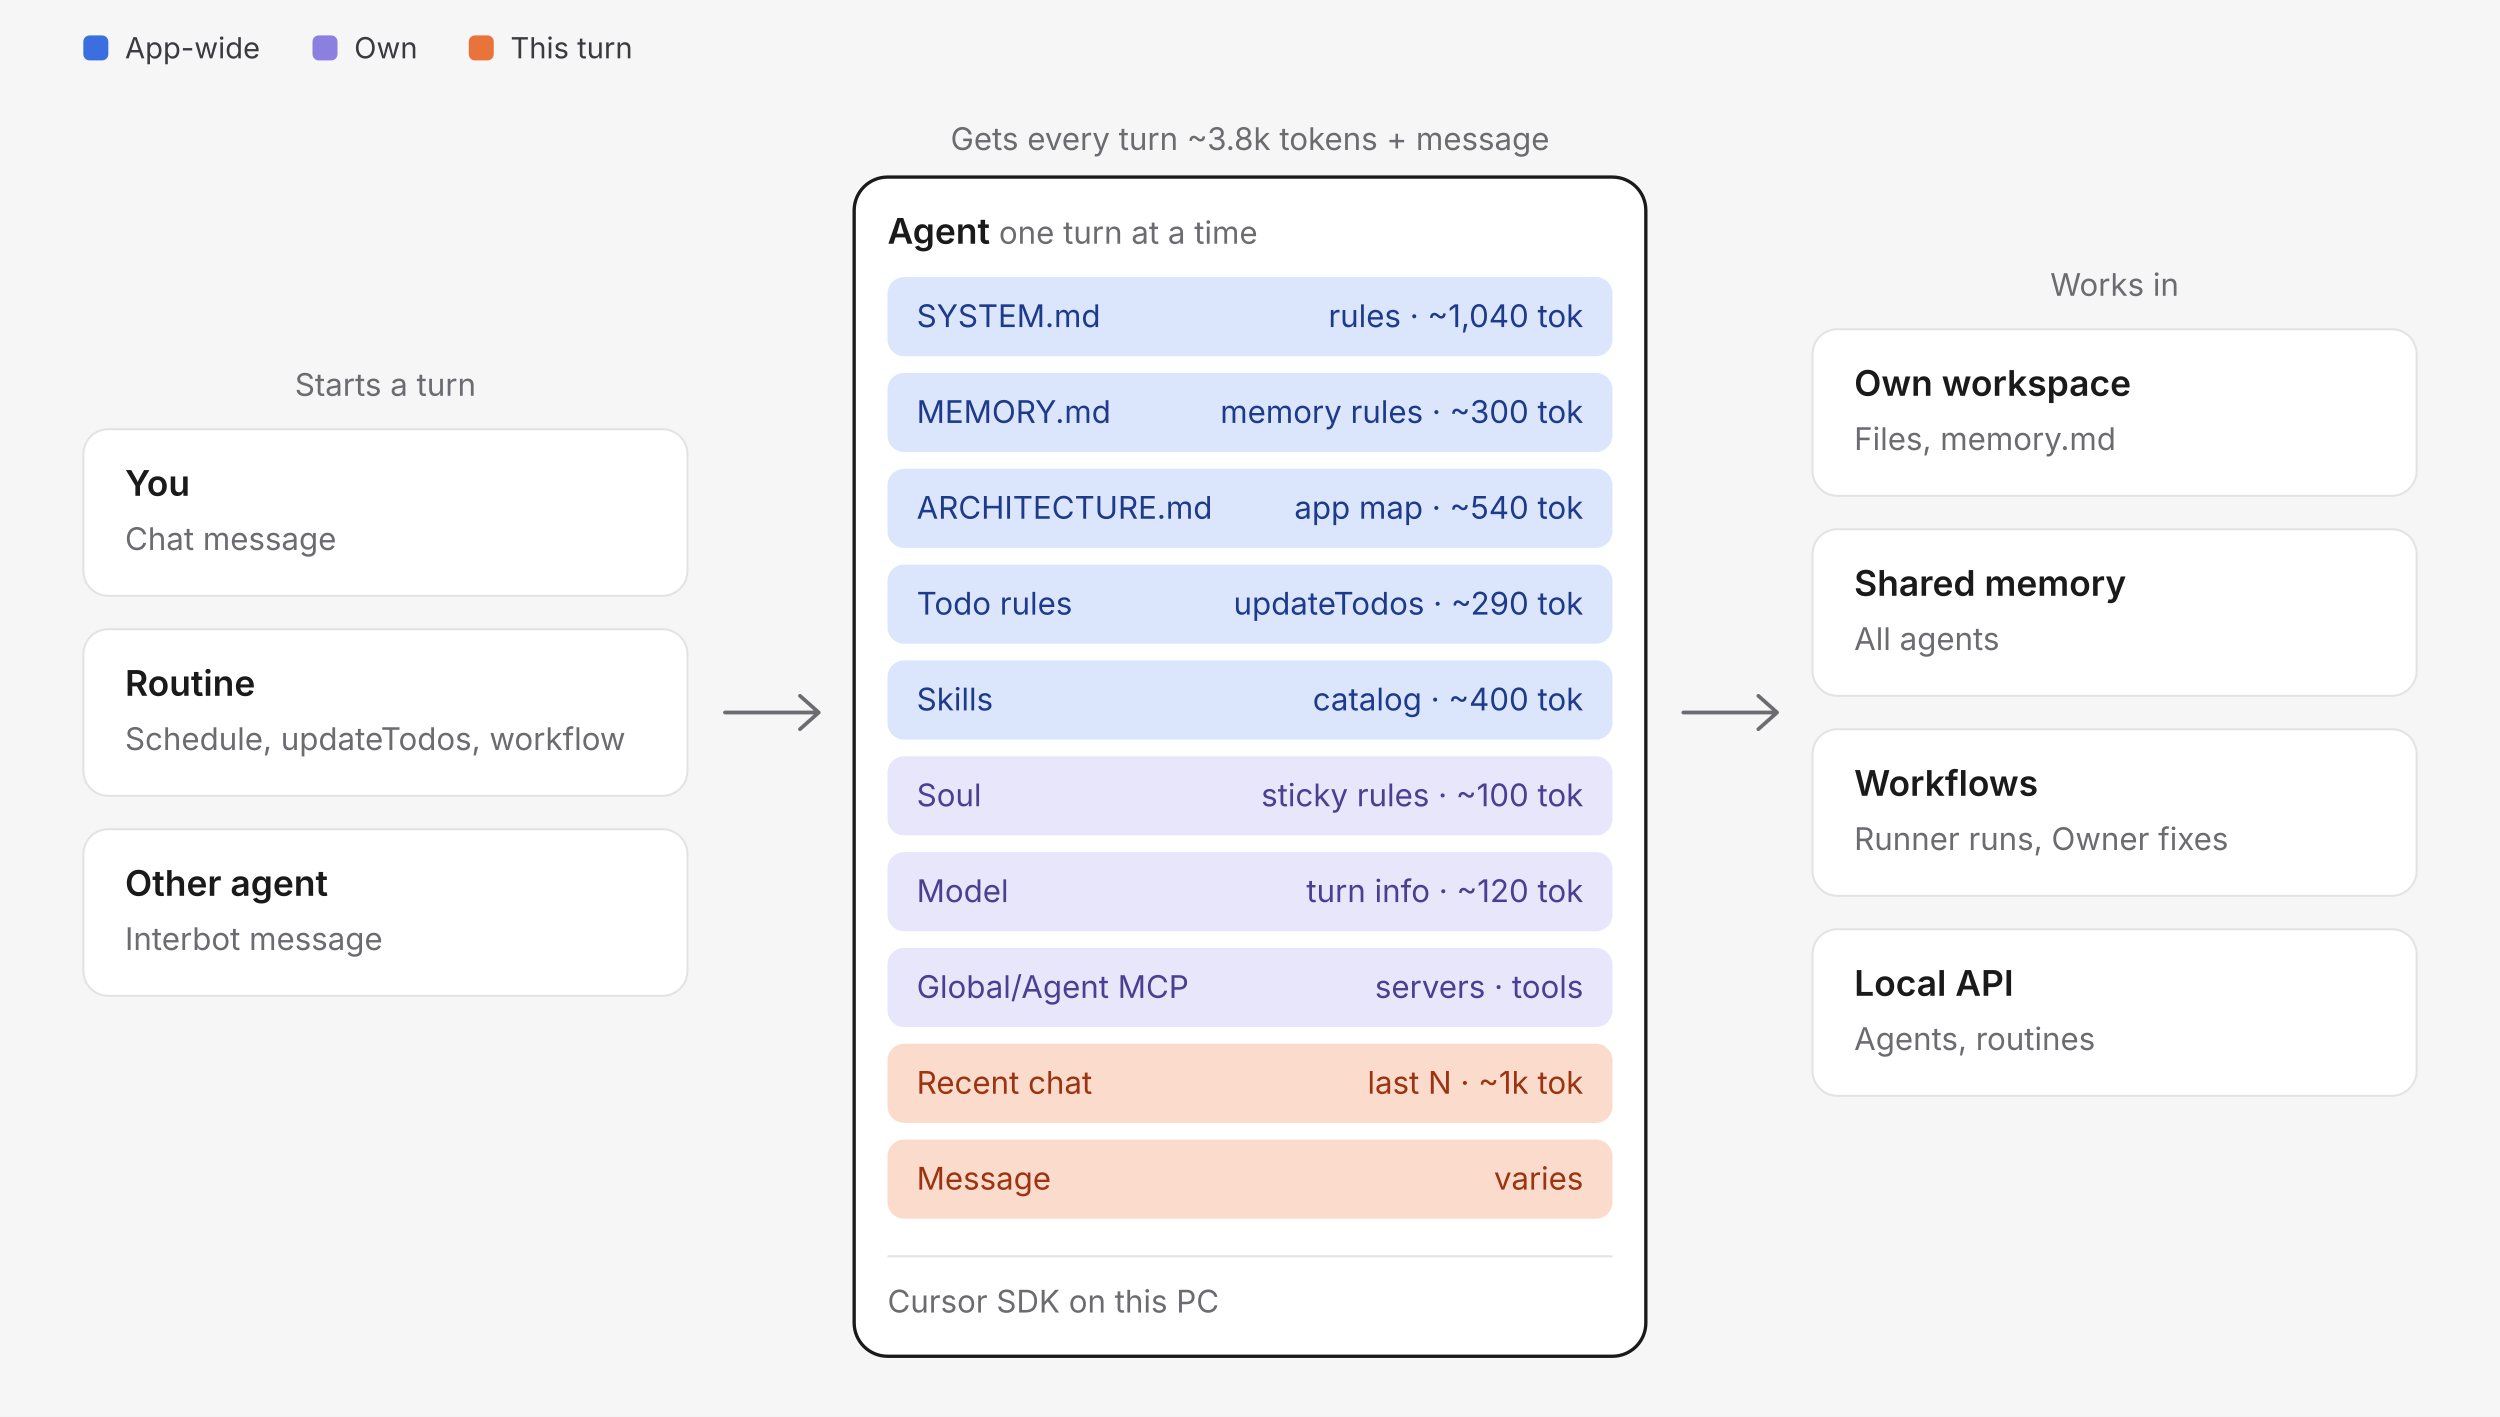
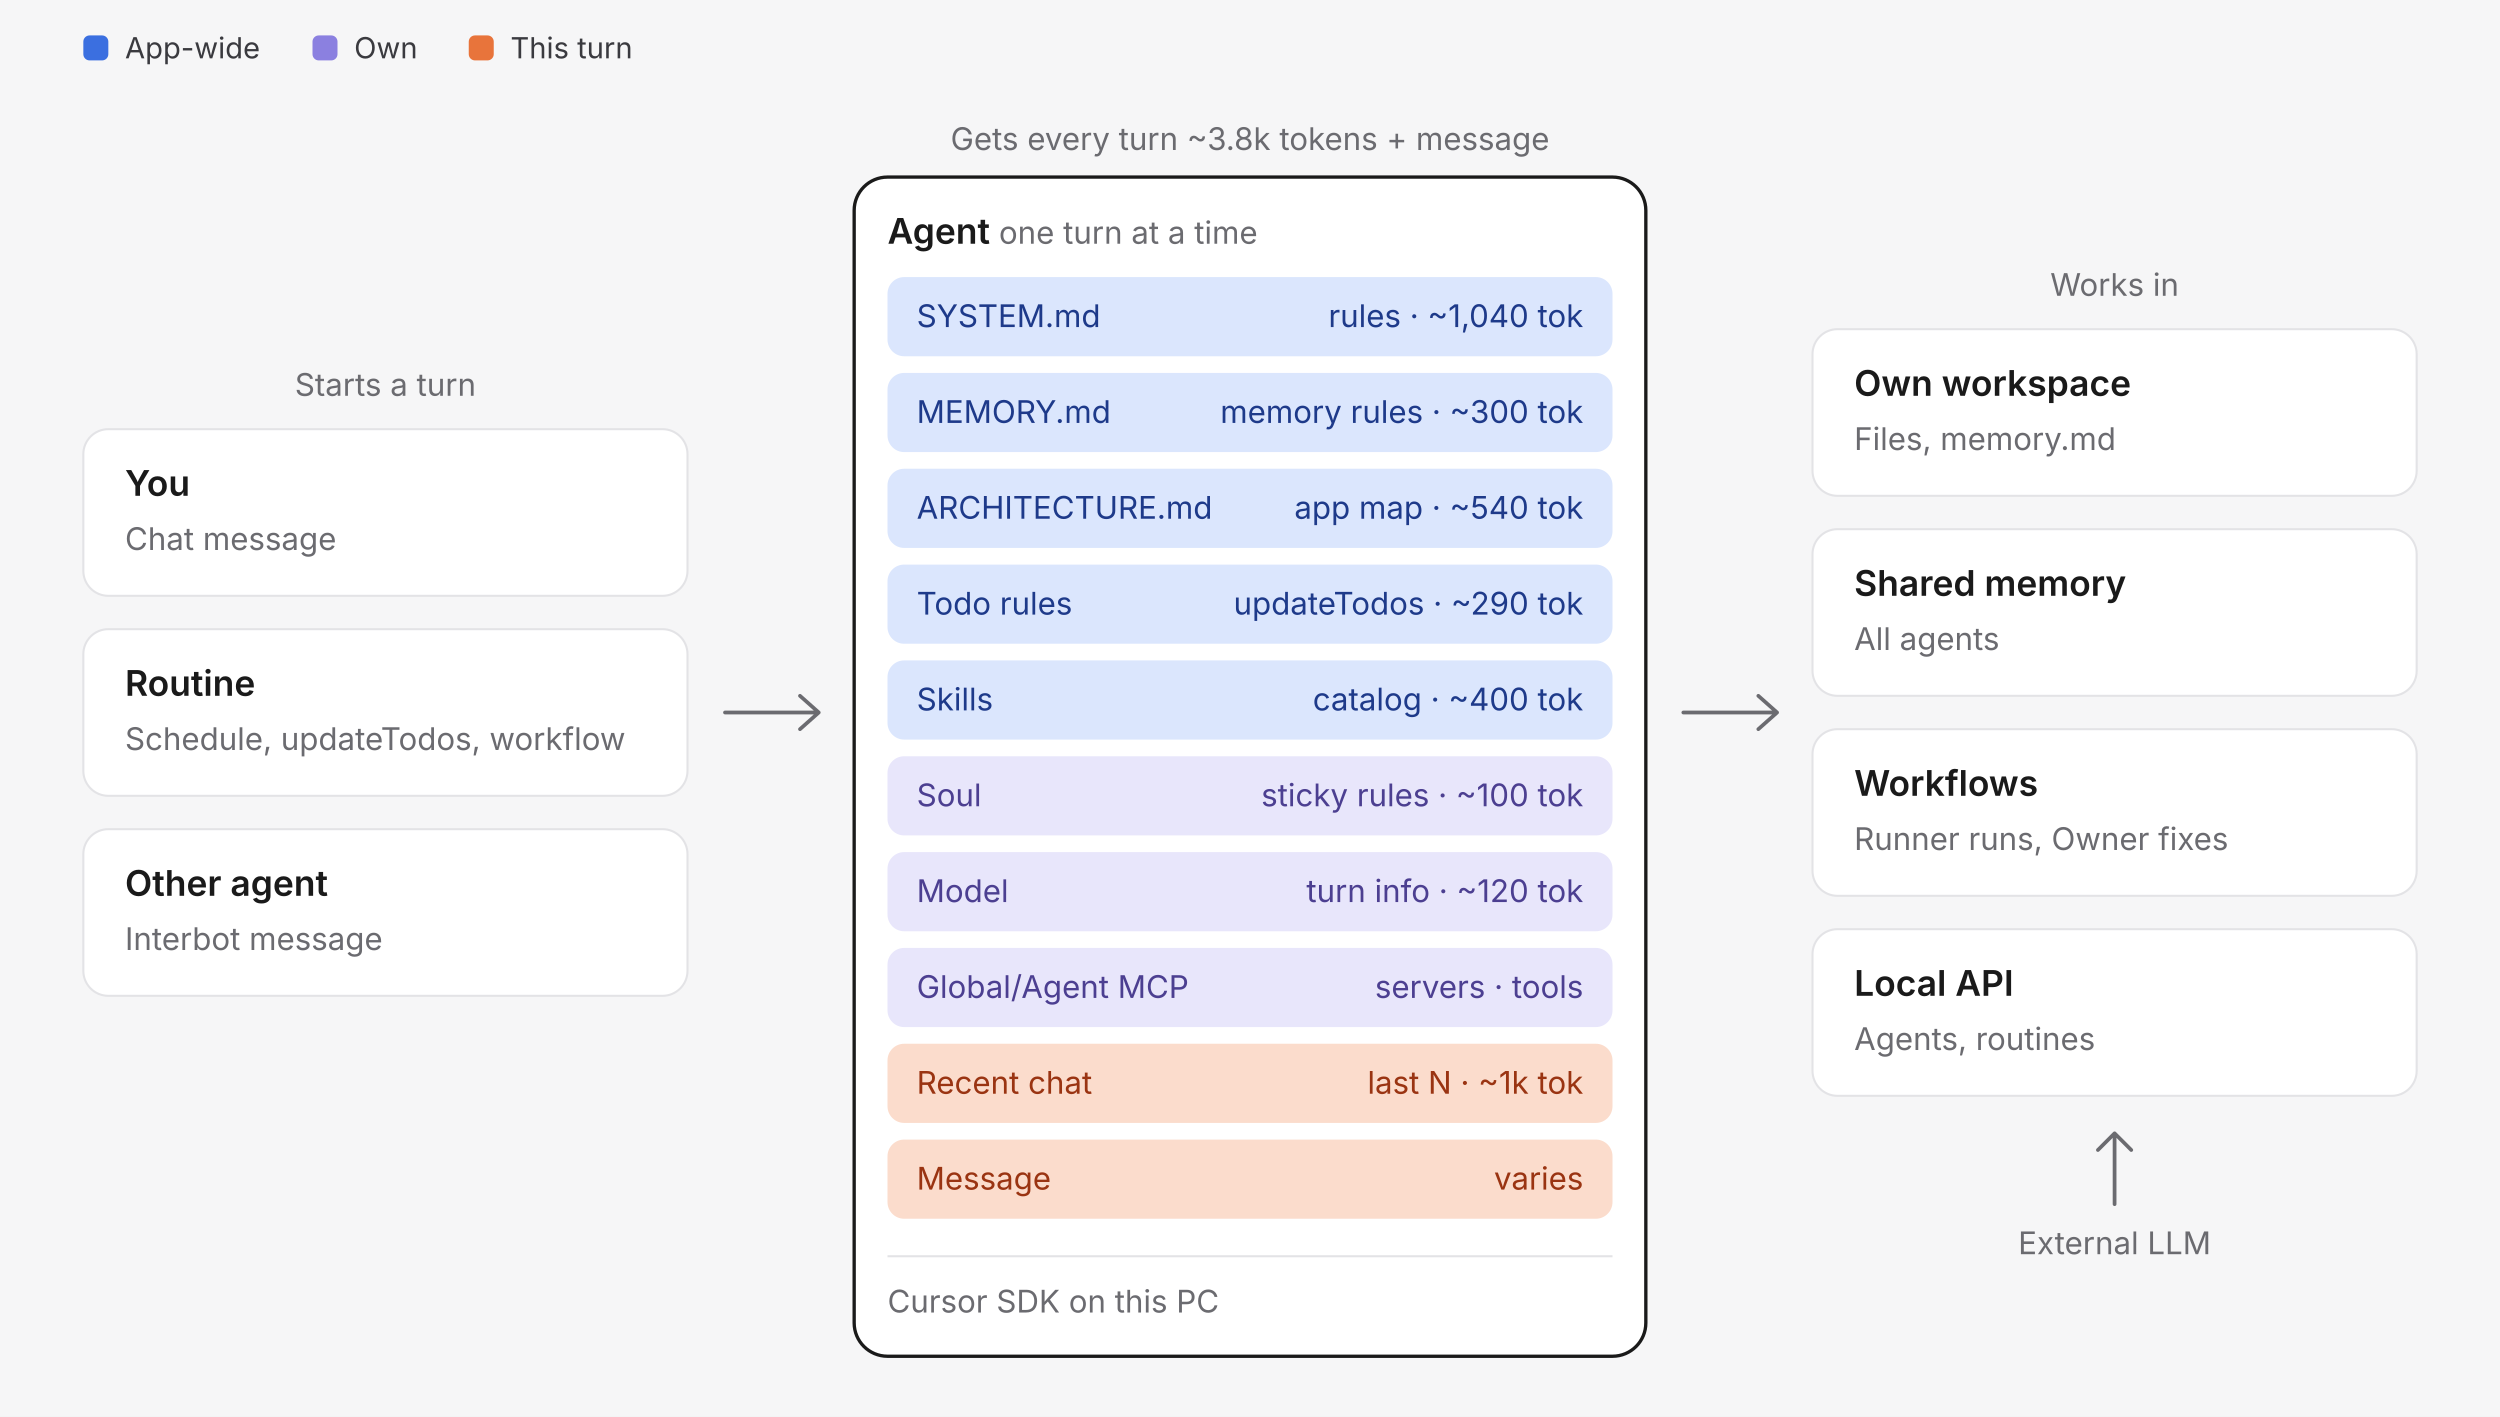
<svg xmlns="http://www.w3.org/2000/svg" viewBox="0 0 1200 680" font-family="Inter, 'Segoe UI', system-ui, sans-serif">
  <style>
    .card { fill: #ffffff; stroke: #e3e3e6; stroke-width: 1; }
    .title { font-size: 17px; font-weight: 600; fill: #1a1a1a; }
    .sub { font-size: 15px; fill: #6b6b70; }
    .col { font-size: 15px; fill: #6b6b70; text-anchor: middle; }
    .arrow { fill: none; stroke: #6b6b70; stroke-width: 1.8; stroke-linecap: round; stroke-linejoin: round; }
    .lname { font-size: 15px; }
    .ldesc { font-size: 15px; text-anchor: end; }
    .blue rect { fill: #dbe6fd; } .blue text { fill: #1e3a8a; }
    .purple rect { fill: #e8e6fb; } .purple text { fill: #4c3f91; }
    .orange rect { fill: #fbdccc; } .orange text { fill: #9a3412; }
    .legend { font-size: 14px; fill: #3a3a3f; }
    [data-tip] { cursor: help; }
    [data-doc] { cursor: pointer; }
    [data-doc]:hover .lname { text-decoration: underline; }
    [data-tip]:hover rect { stroke: #1d4ed8; stroke-width: 1.5; }
  </style>
  <rect width="1200" height="680" fill="#f6f6f7" />
  <g transform="translate(40 28)">
    <rect x="0" y="-11" width="12" height="12" rx="3" fill="#3b6fe0" />
    <text class="legend" x="20" y="0">App-wide</text>
    <rect x="110" y="-11" width="12" height="12" rx="3" fill="#8b80e0" />
    <text class="legend" x="130" y="0">Own</text>
    <rect x="185" y="-11" width="12" height="12" rx="3" fill="#e8743b" />
    <text class="legend" x="205" y="0">This turn</text>
  </g>
  <text class="col" x="185" y="190">Starts a turn</text>
  <g data-tip="You type in the chat. The message starts one turn of this agent. If the agent is busy, its current turn is stopped first.">
    <rect class="card" x="40" y="206" width="290" height="80" rx="12" />
    <text class="title" x="60" y="238">You</text>
    <text class="sub" x="60" y="264">Chat message</text>
  </g>
  <g data-tip="Per-agent schedule: loop, interval, daily, weekly, once or cron. Task mode Off = plain prompt. Force updateTodos = the agent must work through a todo checklist. Step workflow = runs a workflow with this agent as Runner.">
    <rect class="card" x="40" y="302" width="290" height="80" rx="12" />
    <text class="title" x="60" y="334">Routine</text>
    <text class="sub" x="60" y="360">Schedule, updateTodos, workflow</text>
  </g>
  <g data-tip="Interbot message from another agent (POST /api/agents/&lt;id&gt;/interbot). Saved in both chats. The target agent must be idle.">
    <rect class="card" x="40" y="398" width="290" height="80" rx="12" />
    <text class="title" x="60" y="430">Other agent</text>
    <text class="sub" x="60" y="456">Interbot message</text>
  </g>
  <path class="arrow" d="M348 342 H392 M384 334 L393 342 L384 350" />
  <text class="col" x="600" y="72">Gets every turn ~3.8k tokens + message</text>
  <rect x="410" y="85" width="380" height="566" rx="16" fill="#ffffff" stroke="#1a1a1a" stroke-width="1.6" />
  <g data-tip="One agent runs one turn at a time. Each agent has its own chat, settings, Soul, routines and workspace.">
    <rect x="420" y="95" width="200" height="30" fill="transparent" />
    <text x="426" y="117" class="title">Agent <tspan class="sub" font-weight="400">one turn at a time</tspan>
    </text>
  </g>
  <g class="blue">
    <g data-tip="App-wide system prompt for every agent. Edit in Settings, System prompt. Click to open." data-doc="SYSTEM.md">
      <rect x="426" y="133" width="348" height="38" rx="8" />
      <text class="lname" x="440" y="157">SYSTEM.md</text>
      <text class="ldesc" x="760" y="157">rules · ~1,040 tok</text>
    </g>
    <g data-tip="App-wide memory rules: shared memory folder plus private memory.md. Edit in Settings, System memory. Click to open." data-doc="MEMORY.md">
      <rect x="426" y="179" width="348" height="38" rx="8" />
      <text class="lname" x="440" y="203">MEMORY.md</text>
      <text class="ldesc" x="760" y="203">memory rules · ~300 tok</text>
    </g>
    <g data-tip="Short description of how the app, roles and workflows work. Sent to every agent every turn. Click to open." data-doc="ARCHITECTURE.md">
      <rect x="426" y="225" width="348" height="38" rx="8" />
      <text class="lname" x="440" y="249">ARCHITECTURE.md</text>
      <text class="ldesc" x="760" y="249">app map · ~540 tok</text>
    </g>
    <g data-tip="How to use the updateTodos / TodoWrite checklist tool. In workflow runner turns it is replaced by the step rules.">
      <rect x="426" y="271" width="348" height="38" rx="8" />
      <text class="lname" x="440" y="295">Todo rules</text>
      <text class="ldesc" x="760" y="295">updateTodos · ~290 tok</text>
    </g>
    <g data-tip="List of shared skills (folder with SKILL.md each, Settings, Computer). The agent reads a SKILL.md when it needs it.">
      <rect x="426" y="317" width="348" height="38" rx="8" />
      <text class="lname" x="440" y="341">Skills</text>
      <text class="ldesc" x="760" y="341">catalog · ~400 tok</text>
    </g>
  </g>
  <g class="purple">
    <g data-tip="This agent's sticky rules. Agent settings, General, Soul. The agent may update it itself. Tokens depend on its length.">
      <rect x="426" y="363" width="348" height="38" rx="8" />
      <text class="lname" x="440" y="387">Soul</text>
      <text class="ldesc" x="760" y="387">sticky rules · ~100 tok</text>
    </g>
    <g data-tip="Model, mode and effort from Agent settings, General, plus the [This turn] block: agent name, workspace path, model.">
      <rect x="426" y="409" width="348" height="38" rx="8" />
      <text class="lname" x="440" y="433">Model</text>
      <text class="ldesc" x="760" y="433">turn info · ~120 tok</text>
    </g>
    <g data-tip="Global MCP: servers every agent gets (Settings, MCP), ships with Playwright and AgentMail. Agent MCP: this agent's own MCP JSON (Agent settings, MCP), merged on top. Workflow turns also add the workflow MCP tools. Tool definitions cost extra tokens, not counted here.">
      <rect x="426" y="455" width="348" height="38" rx="8" />
      <text class="lname" x="440" y="479">Global/Agent MCP</text>
      <text class="ldesc" x="760" y="479">servers · tools</text>
    </g>
  </g>
  <g class="orange">
    <g data-tip="The last N visible messages of this chat. Agent settings, General, Last messages (default 5). Tokens depend on message length.">
      <rect x="426" y="501" width="348" height="38" rx="8" />
      <text class="lname" x="440" y="525">Recent chat</text>
      <text class="ldesc" x="760" y="525">last N · ~1k tok</text>
    </g>
    <g data-tip="The message that started this turn, attached files, and in workflow turns the step rules for the current step.">
      <rect x="426" y="547" width="348" height="38" rx="8" />
      <text class="lname" x="440" y="571">Message</text>
      <text class="ldesc" x="760" y="571">varies</text>
    </g>
  </g>
  <line x1="426" y1="603" x2="774" y2="603" stroke="#e3e3e6" />
  <g data-tip="Every turn runs through the Cursor TypeScript SDK on this PC, with the agent workspace as working folder.">
    <rect x="420" y="611" width="200" height="28" fill="transparent" />
    <text class="sub" x="426" y="630">Cursor SDK on this PC</text>
  </g>
  <path class="arrow" d="M808 342 H852 M844 334 L853 342 L844 350" />
  <text class="col" x="1015" y="142">Works in</text>
  <g data-tip="App data, workspaces, agent id. The only place the agent writes files. memory.md is its private memory, uploads/ holds attached files.">
    <rect class="card" x="870" y="158" width="290" height="80" rx="12" />
    <text class="title" x="890" y="190">Own workspace</text>
    <text class="sub" x="890" y="216">Files, memory.md</text>
  </g>
  <g data-tip="App data, memory: index.md, notes/, log.md. Facts every agent should know.">
    <rect class="card" x="870" y="254" width="290" height="80" rx="12" />
    <text class="title" x="890" y="286">Shared memory</text>
    <text class="sub" x="890" y="312">All agents</text>
  </g>
  <g data-tip="Runner does one step at a time. The app runs hard checks. The Owner reviews steps (if on) and fixes failed steps, but never runs workflows. Max 3 owner fixes per run.">
    <rect class="card" x="870" y="350" width="290" height="80" rx="12" />
    <text class="title" x="890" y="382">Workflows</text>
    <text class="sub" x="890" y="408">Runner runs, Owner fixes</text>
  </g>
-   <g data-tip="http://127.0.0.1:8787, local only. Agents read live state, change their own settings, message peers and manage routines.">
+   <g data-tip="http://127.0.0.1:8787, local only. Agents read live state, change their own settings, message peers and manage routines. An external LLM can start a turn here: POST /api/routines/:id/run or POST /api/agents/:id/messages.">
    <rect class="card" x="870" y="446" width="290" height="80" rx="12" />
    <text class="title" x="890" y="478">Local API</text>
    <text class="sub" x="890" y="504">Agents, routines</text>
  </g>
+   <g data-tip="Any local process or external LLM on this PC can call 127.0.0.1:8787 to send chat, run a routine, or read agent state. The schedule in Routines is not required.">
+     <path class="arrow" d="M1015 578 V544 M1007 552 L1015 544 L1023 552" />
+     <text class="col" x="1015" y="602">External LLM</text>
+   </g>
</svg>
